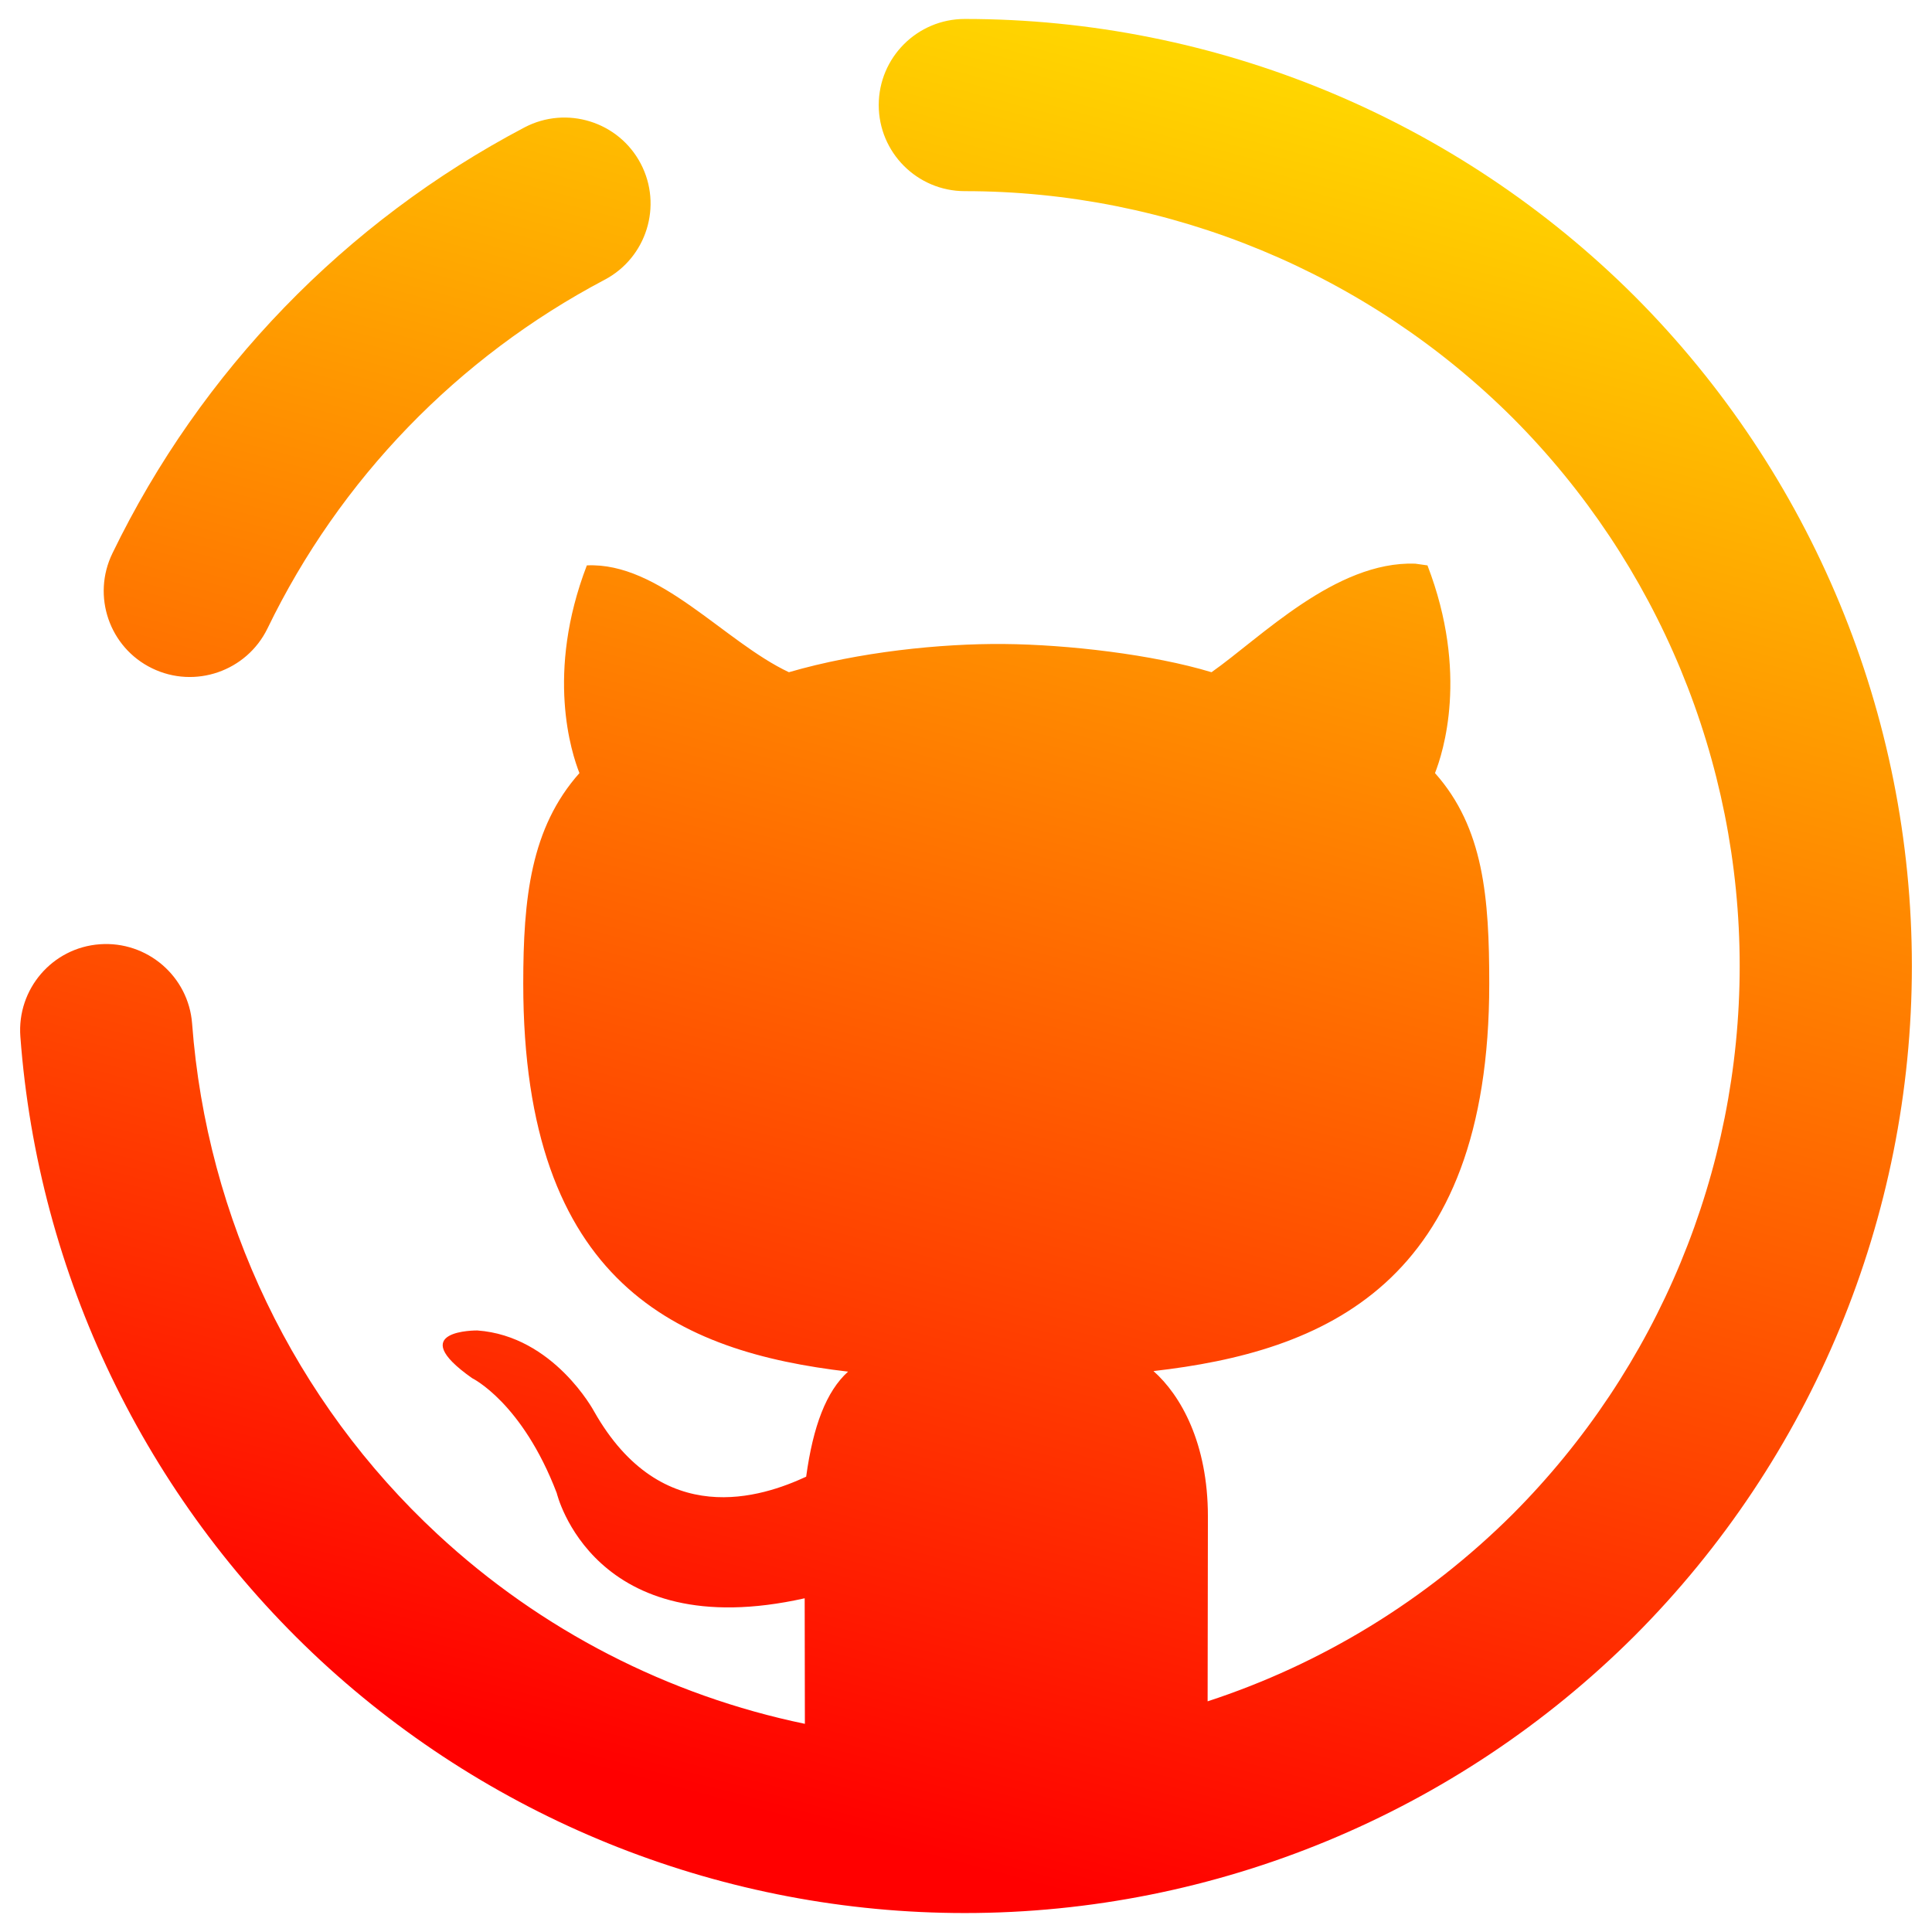
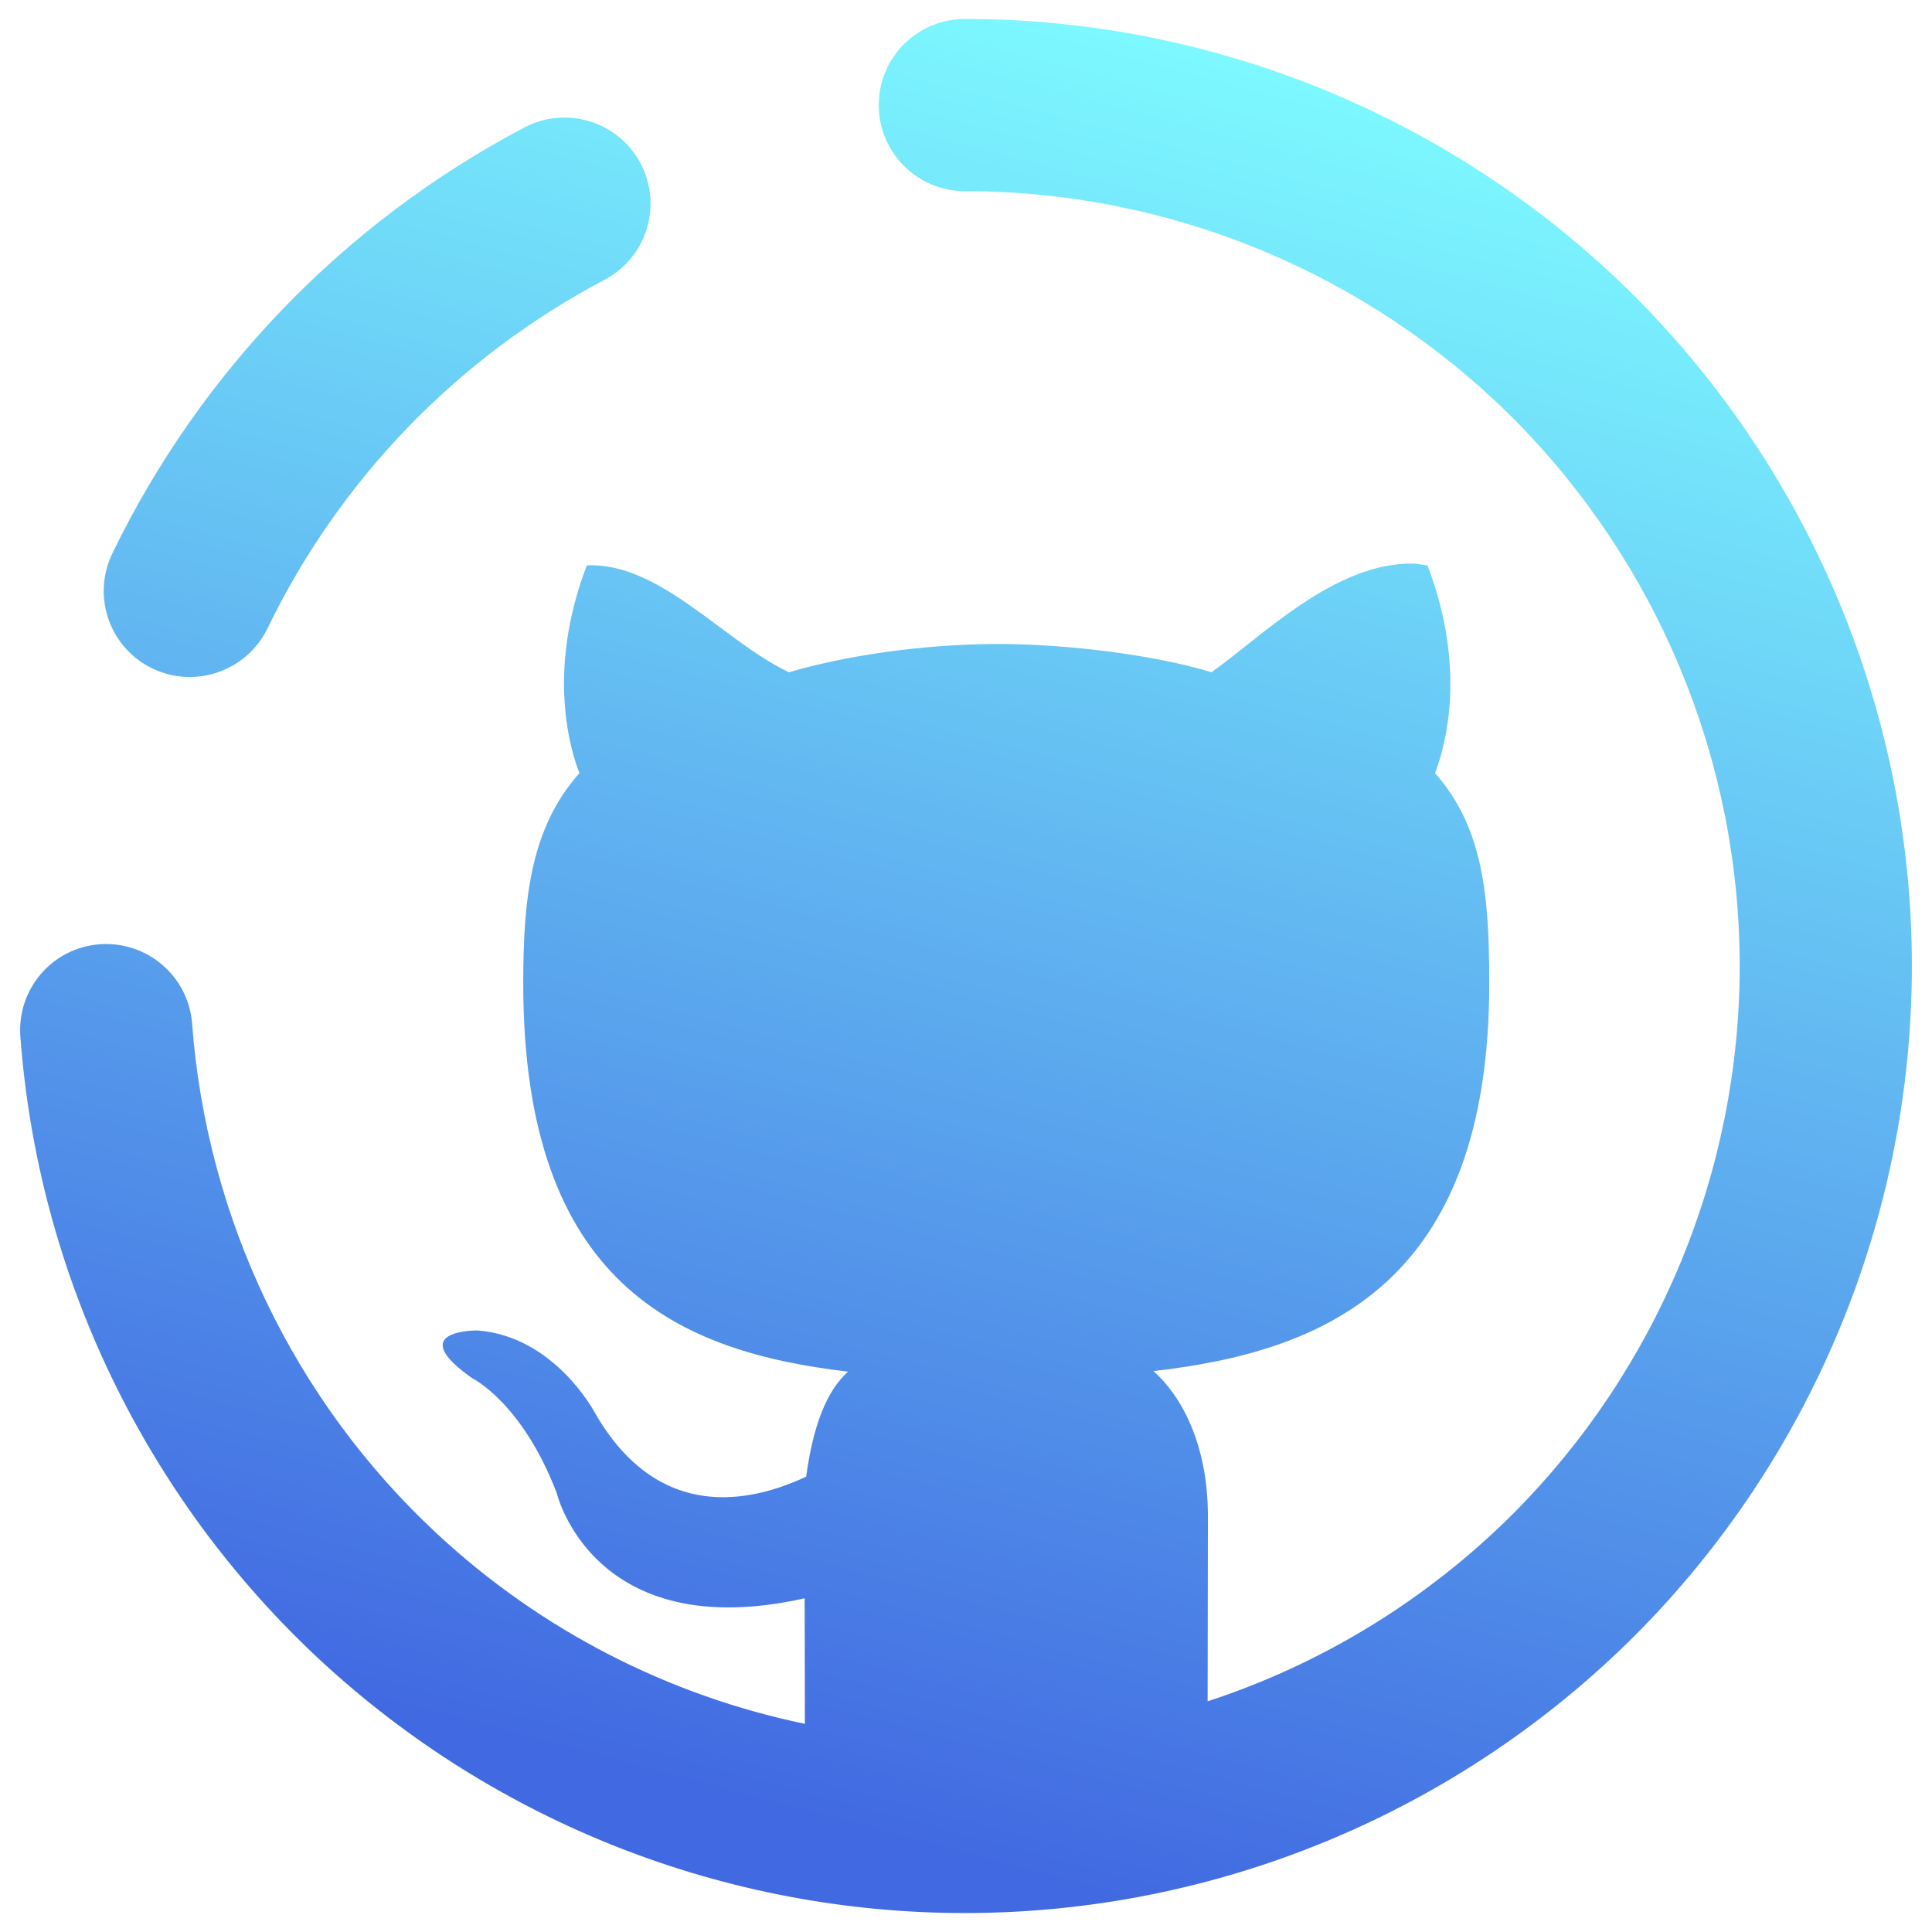
<svg xmlns="http://www.w3.org/2000/svg" style="isolation:isolate" viewBox="0 0 48 48" width="48pt" height="48pt">
  <linearGradient id="_lgradient_7" x1="0.672" y1="0.021" x2="0.422" y2="0.96" gradientTransform="matrix(47,0,0,47.058,0.5,0.471)" gradientUnits="userSpaceOnUse">
-     <stop offset="0%" stop-opacity="1" style="stop-color:gold" />
-     <stop offset="100%" stop-opacity="1" style="stop-color:red" />
+     <stop offset="0%" stop-opacity="1" style="stop-color:#7df9ff" />
+     <stop offset="100%" stop-opacity="1" style="stop-color:royalblue" />
  </linearGradient>
  <path d=" M 30.003 42.269 C 32.835 41.344 35.437 39.757 37.586 37.615 C 41.19 34 43.222 29.102 43.222 24 C 43.222 18.898 41.19 14 37.586 10.385 C 33.971 6.781 29.072 4.749 23.971 4.749 L 23.971 4.749 C 22.79 4.749 21.832 3.791 21.832 2.61 L 21.832 2.61 C 21.832 1.429 22.79 0.471 23.971 0.471 L 23.971 0.471 C 30.206 0.471 36.195 2.952 40.612 7.359 C 45.019 11.776 47.5 17.765 47.5 24 C 47.5 30.235 45.019 36.224 40.612 40.641 C 36.195 45.048 30.206 47.529 23.971 47.529 C 18.035 47.529 12.313 45.283 7.961 41.251 C 3.608 37.208 0.945 31.668 0.506 25.754 L 0.506 25.754 C 0.418 24.573 1.302 23.545 2.479 23.46 L 2.479 23.46 C 3.657 23.374 4.685 24.258 4.773 25.433 L 4.773 25.433 L 4.773 25.433 C 5.137 30.278 7.308 34.813 10.87 38.117 C 13.444 40.507 16.606 42.124 19.997 42.828 C 19.996 41.357 19.994 40.079 19.992 39.709 C 14.727 40.887 13.832 37.094 13.832 37.094 C 12.971 34.841 11.73 34.24 11.73 34.24 C 10.012 33.031 11.859 33.055 11.859 33.055 C 13.759 33.192 14.76 35.066 14.76 35.066 C 16.448 38.046 18.951 37.187 20.029 36.688 C 20.201 35.428 20.53 34.565 21.07 34.078 C 16.867 33.586 13 31.912 13 24.439 C 13 22.311 13.186 20.569 14.396 19.207 C 14.201 18.714 13.549 16.731 14.58 14.047 C 16.39 13.962 17.989 15.943 19.6 16.701 C 21.331 16.197 23.372 15.986 24.941 16 C 26.528 16.014 28.64 16.259 30.1 16.701 C 31.318 15.846 33.181 13.935 35.16 14.004 L 35.465 14.047 C 36.498 16.731 35.846 18.714 35.652 19.207 C 36.865 20.569 37 22.311 37 24.439 C 37 31.932 32.874 33.582 28.658 34.064 C 29.337 34.667 30.01 35.857 30.01 37.676 C 30.01 38.478 30.006 40.281 30.003 42.269 Z  M 15.019 6.952 L 15.019 6.952 C 16.064 6.403 16.467 5.109 15.918 4.064 L 15.918 4.064 C 15.369 3.02 14.075 2.617 13.03 3.166 L 13.03 3.166 C 8.581 5.508 4.987 9.219 2.795 13.743 L 2.795 13.743 C 2.275 14.806 2.716 16.088 3.779 16.604 L 3.779 16.604 C 4.841 17.121 6.126 16.678 6.645 15.615 L 6.645 15.615 C 8.442 11.904 11.372 8.877 15.019 6.952 L 15.019 6.952 Z " fill-rule="evenodd" fill="url(#_lgradient_7)" />
</svg>
